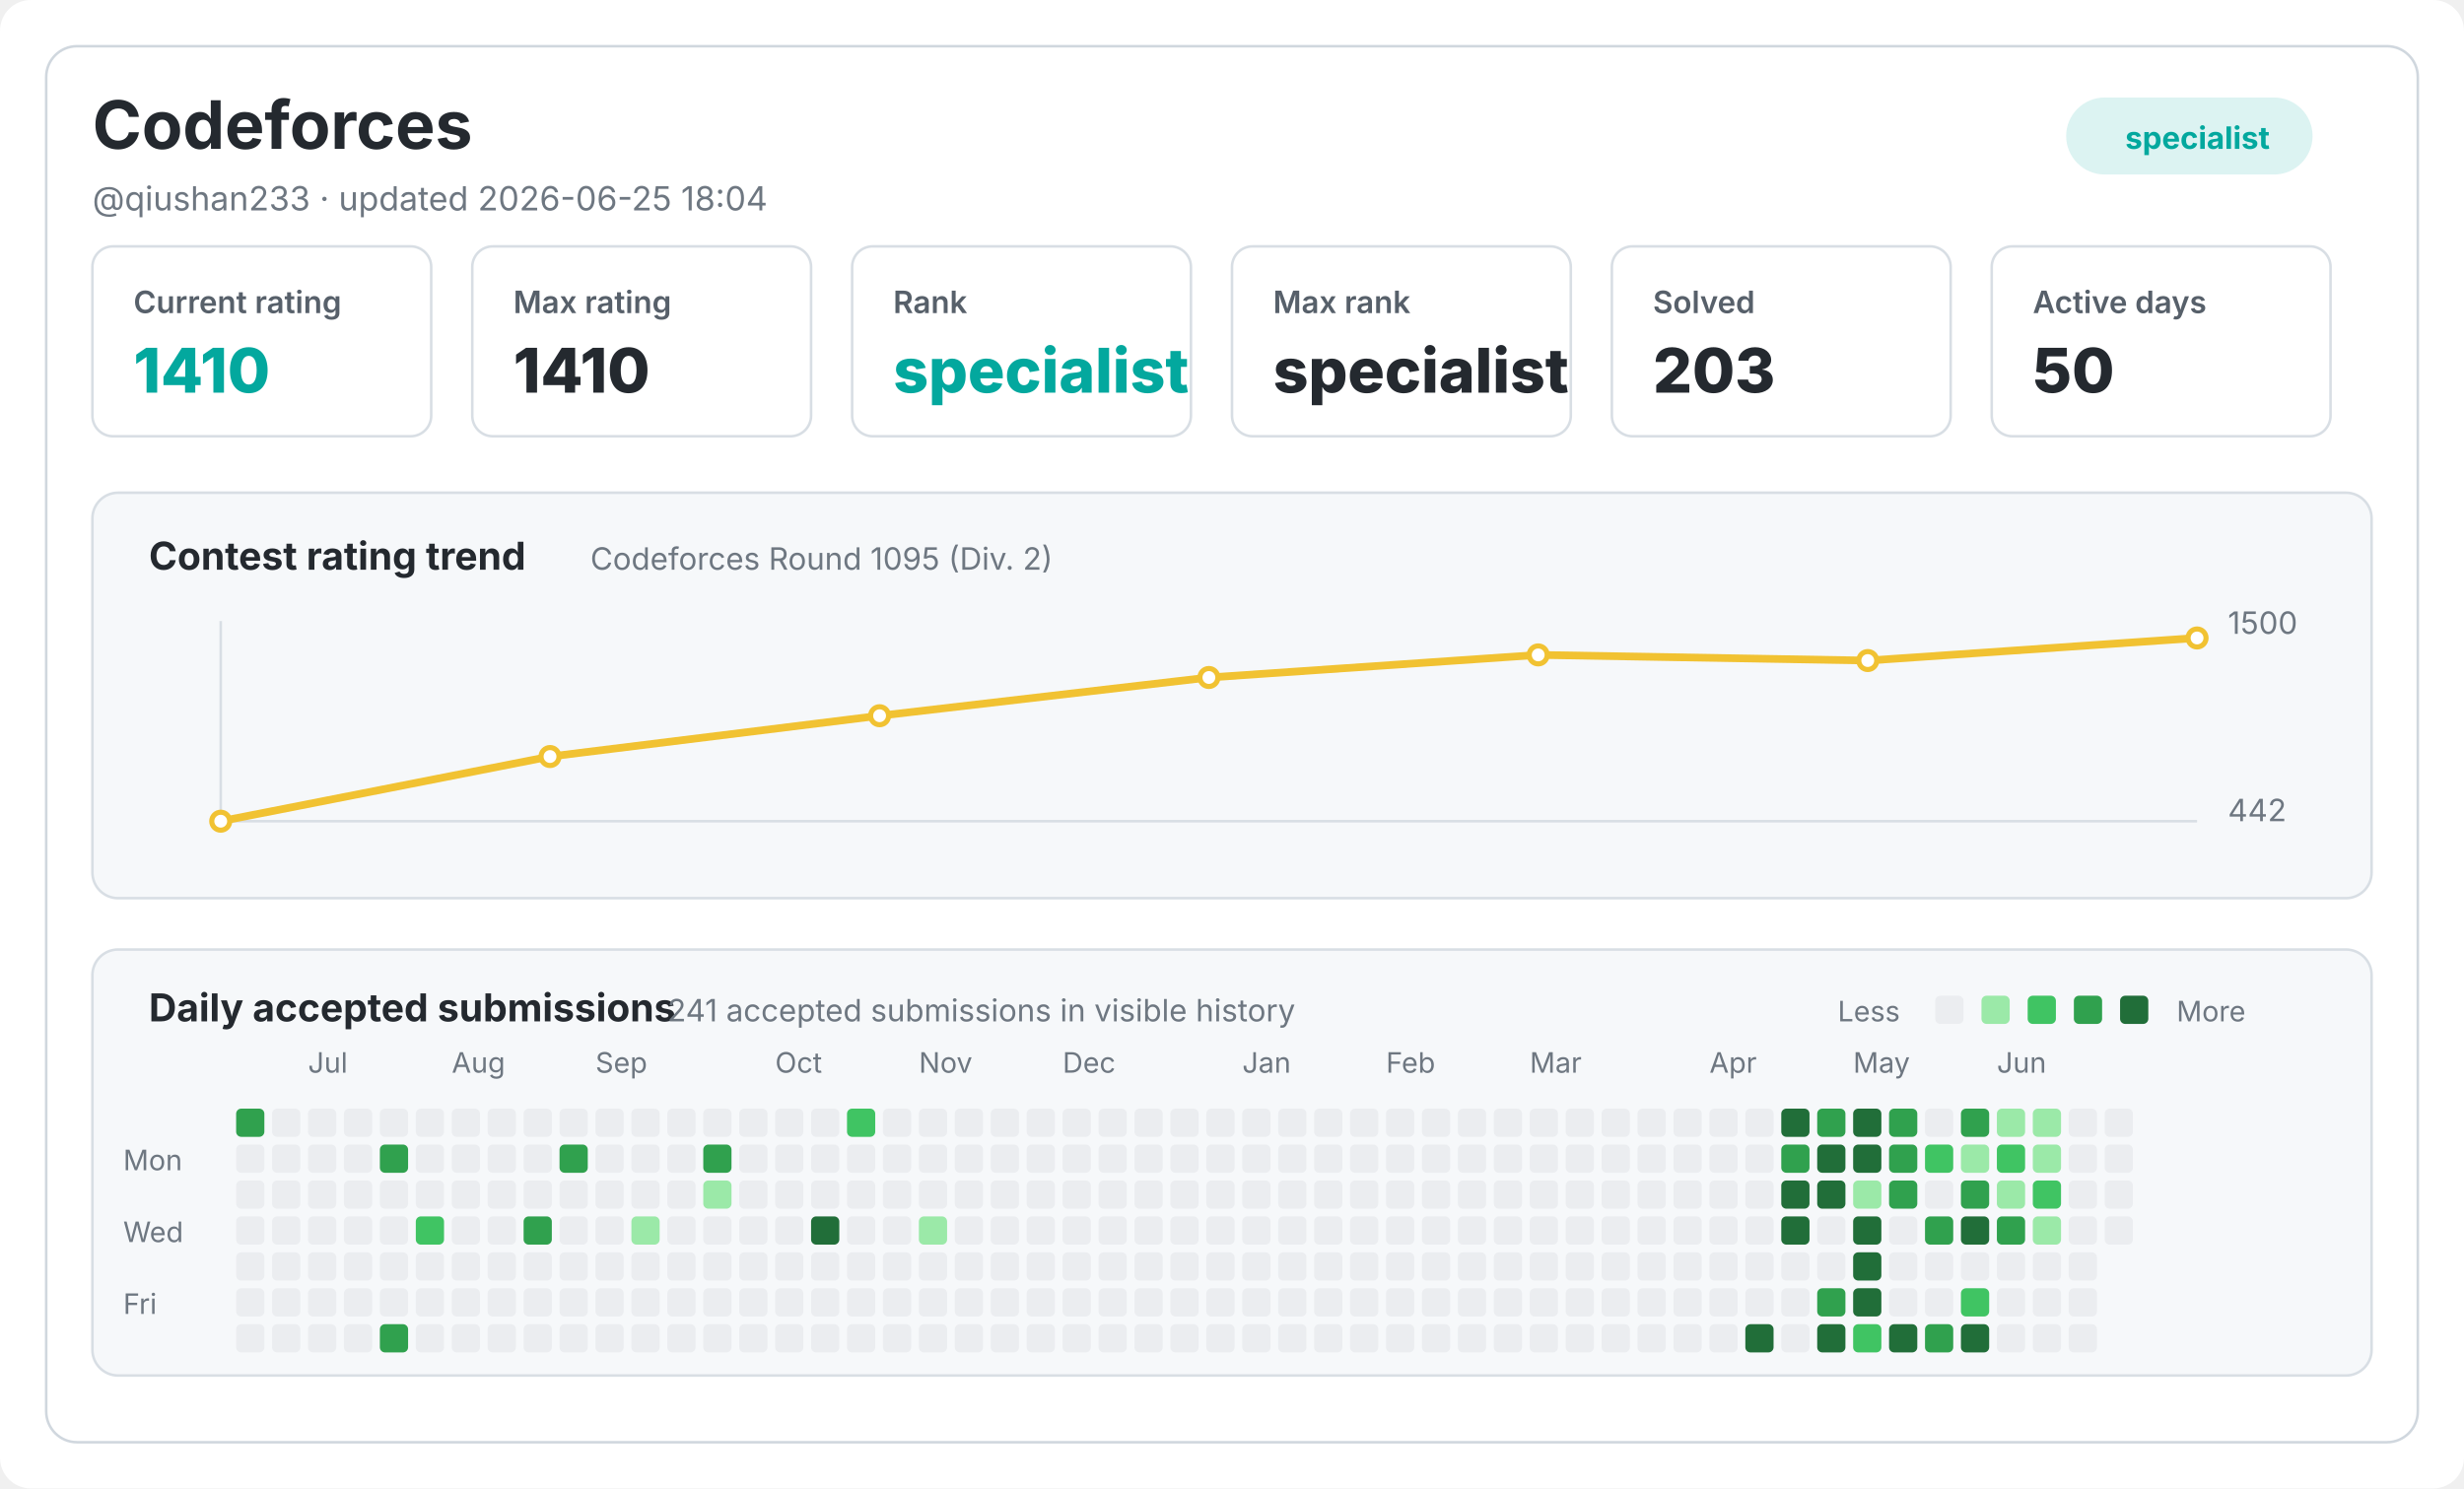
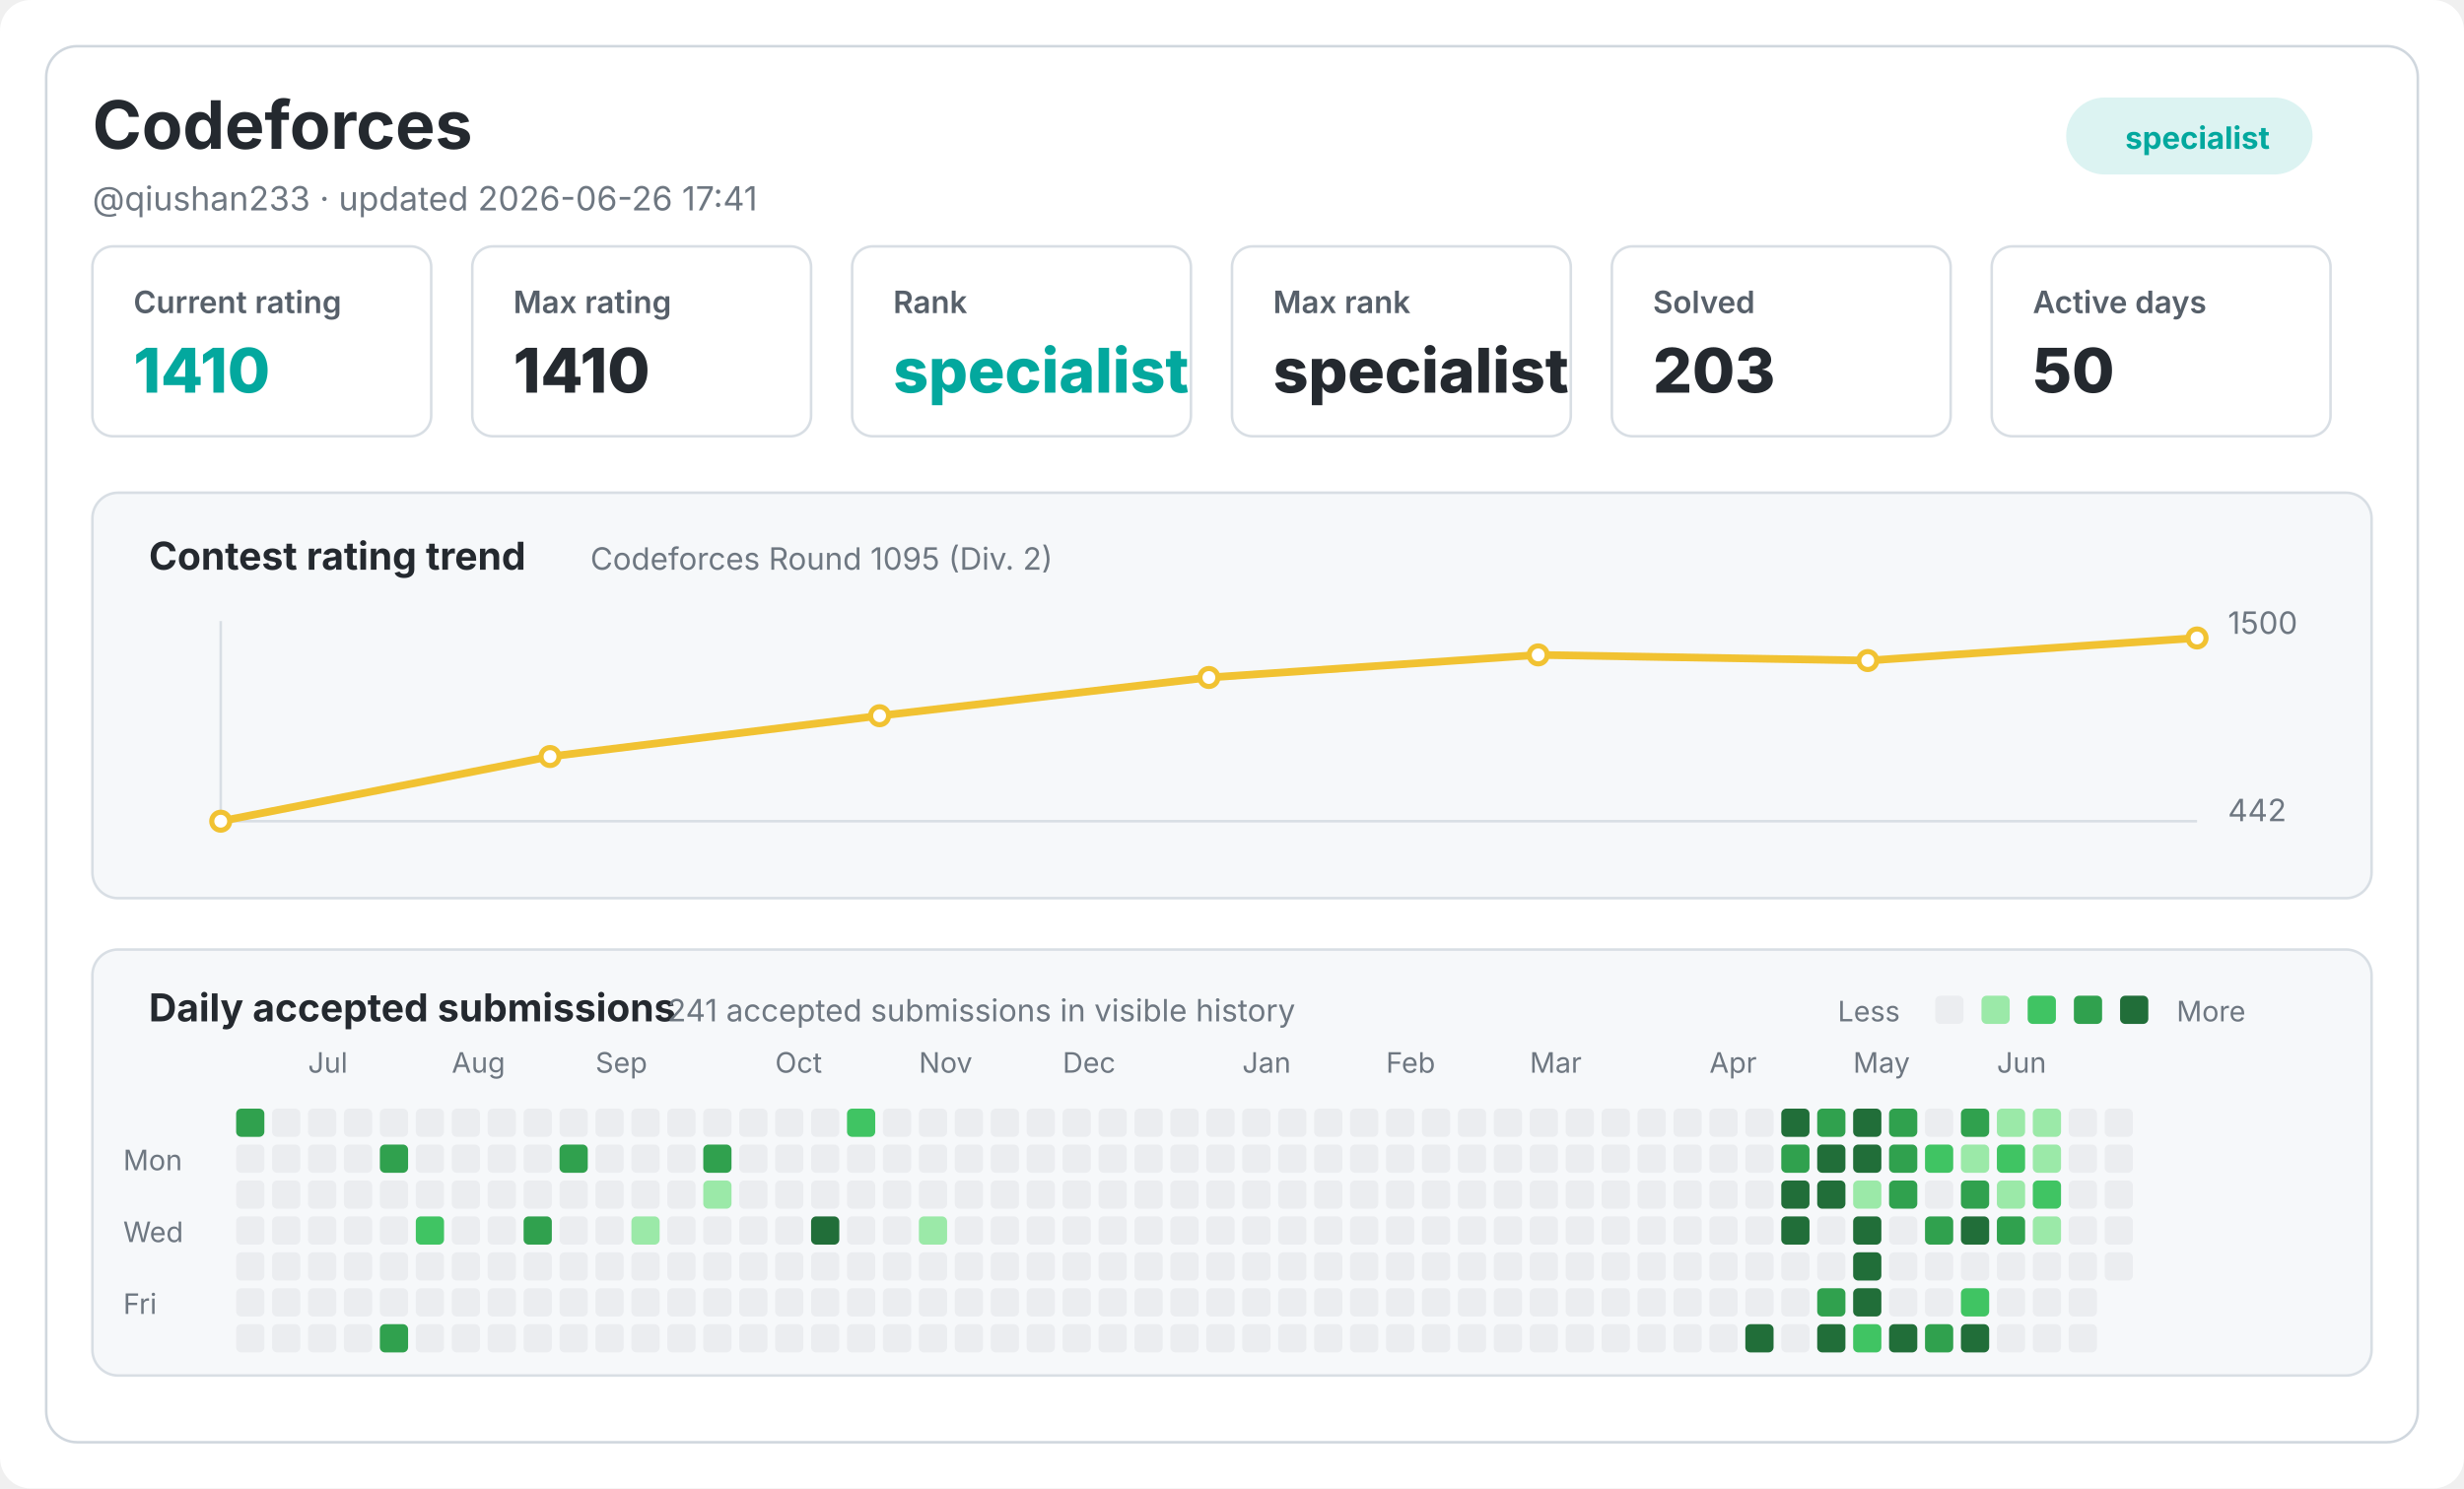
<svg xmlns="http://www.w3.org/2000/svg" width="960" height="580" viewBox="0 0 960 580" role="img" aria-label="Codeforces statistics for qiushan233">
  <style>
  .bg { fill: #ffffff; }
  .shell { fill: #ffffff; stroke: #d0d7de; }
  .soft { fill: #f6f8fa; stroke: #d8dee4; }
  .metric-card { fill: #ffffff; stroke: #d8dee4; }
  .title { font: 700 26px -apple-system,BlinkMacSystemFont,"Segoe UI",sans-serif; fill: #24292f; }
  .subtitle { font: 13px -apple-system,BlinkMacSystemFont,"Segoe UI",sans-serif; fill: #6e7781; }
  .section-title { font: 700 15px -apple-system,BlinkMacSystemFont,"Segoe UI",sans-serif; fill: #24292f; }
  .metric-label { font: 600 12px -apple-system,BlinkMacSystemFont,"Segoe UI",sans-serif; fill: #57606a; }
  .metric-value { font: 800 24px -apple-system,BlinkMacSystemFont,"Segoe UI",sans-serif; fill: #24292f; }
  .muted { font: 12px -apple-system,BlinkMacSystemFont,"Segoe UI",sans-serif; fill: #6e7781; }
  .small { font-size: 11px; }
  .rank { fill: #03a89e; }
  .grid { stroke: #d8dee4; stroke-width: 1; }
  .badge-bg { fill: #03a89e; opacity: 0.14; }
  .badge-text { font: 700 12px -apple-system,BlinkMacSystemFont,"Segoe UI",sans-serif; fill: #03a89e; }
  .heat-cell { cursor: default; transition: stroke 0.12s ease, stroke-width 0.12s ease; }
  .heat-cell:hover { stroke: #0969da; stroke-width: 1.5; }
</style>
  <rect class="bg" width="960" height="580" rx="12" />
  <rect class="shell" x="18" y="18" width="924" height="544" rx="12" />
  <text x="36" y="58" class="title">Codeforces</text>
-   <text x="36" y="82" class="subtitle">@qiushan233 · updated 2026-06-25 18:04</text>
+   <text x="36" y="82" class="subtitle">@qiushan233 · updated 2026-06-26 17:41</text>
  <rect x="805" y="38" width="96" height="30" rx="15" class="badge-bg" />
  <text x="828" y="58" class="badge-text">specialist</text>
  <rect x="36" y="96" width="132" height="74" rx="8" class="metric-card" />
  <text x="52" y="122" class="metric-label">Current rating</text>
  <text x="52" y="153" class="metric-value rank">1410</text>
  <rect x="184" y="96" width="132" height="74" rx="8" class="metric-card" />
  <text x="200" y="122" class="metric-label">Max rating</text>
  <text x="200" y="153" class="metric-value">1410</text>
  <rect x="332" y="96" width="132" height="74" rx="8" class="metric-card" />
  <text x="348" y="122" class="metric-label">Rank</text>
  <text x="348" y="153" class="metric-value rank">specialist</text>
  <rect x="480" y="96" width="132" height="74" rx="8" class="metric-card" />
  <text x="496" y="122" class="metric-label">Max rank</text>
  <text x="496" y="153" class="metric-value">specialist</text>
  <rect x="628" y="96" width="132" height="74" rx="8" class="metric-card" />
  <text x="644" y="122" class="metric-label">Solved</text>
  <text x="644" y="153" class="metric-value">203</text>
  <rect x="776" y="96" width="132" height="74" rx="8" class="metric-card" />
  <text x="792" y="122" class="metric-label">Active days</text>
  <text x="792" y="153" class="metric-value">50</text>
  <rect class="soft" x="36" y="192" width="888" height="158" rx="10" />
  <text x="58" y="222" class="section-title">Contest rating trend</text>
  <text x="230" y="222" class="muted">Codeforces Round 1095 (Div. 2)</text>
  <line x1="86" y1="320" x2="856" y2="320" class="grid" />
  <line x1="86" y1="242" x2="86" y2="320" class="grid" />
  <text x="868" y="247" class="muted">1500</text>
  <text x="868" y="320" class="muted">442</text>
  <polyline points="86.0,320.0 214.3,294.8 342.7,278.9 471.0,264.0 599.3,255.2 727.7,257.4 856.0,248.6" fill="none" stroke="#f1c232" stroke-width="3" stroke-linecap="round" stroke-linejoin="round" />
  <circle cx="86.0" cy="320.0" r="3.5" fill="#fff" stroke="#f1c232" stroke-width="2" />
  <circle cx="214.3" cy="294.8" r="3.5" fill="#fff" stroke="#f1c232" stroke-width="2" />
  <circle cx="342.7" cy="278.9" r="3.5" fill="#fff" stroke="#f1c232" stroke-width="2" />
  <circle cx="471.0" cy="264.0" r="3.5" fill="#fff" stroke="#f1c232" stroke-width="2" />
  <circle cx="599.3" cy="255.2" r="3.5" fill="#fff" stroke="#f1c232" stroke-width="2" />
  <circle cx="727.7" cy="257.4" r="3.5" fill="#fff" stroke="#f1c232" stroke-width="2" />
  <circle cx="856.0" cy="248.6" r="3.5" fill="#fff" stroke="#f1c232" stroke-width="2" />
  <rect class="soft" x="36" y="370" width="888" height="166" rx="10" />
  <text x="58" y="398" class="section-title">Daily accepted submissions</text>
  <text x="260" y="398" class="muted">241 accepted submissions in visible history</text>
  <text x="120" y="418" class="muted small">Jul</text>
  <text x="176" y="418" class="muted small">Aug</text>
  <text x="232" y="418" class="muted small">Sep</text>
  <text x="302" y="418" class="muted small">Oct</text>
  <text x="358" y="418" class="muted small">Nov</text>
  <text x="414" y="418" class="muted small">Dec</text>
  <text x="484" y="418" class="muted small">Jan</text>
  <text x="540" y="418" class="muted small">Feb</text>
  <text x="596" y="418" class="muted small">Mar</text>
  <text x="666" y="418" class="muted small">Apr</text>
  <text x="722" y="418" class="muted small">May</text>
  <text x="778" y="418" class="muted small">Jun</text>
  <text x="48" y="456" class="muted small">Mon</text>
  <text x="48" y="484" class="muted small">Wed</text>
  <text x="48" y="512" class="muted small">Fri</text>
  <rect class="heat-cell" x="92" y="432" width="11" height="11" rx="2" fill="#30a14e" />
  <rect class="heat-cell" x="92" y="446" width="11" height="11" rx="2" fill="#ebedf0" />
  <rect class="heat-cell" x="92" y="460" width="11" height="11" rx="2" fill="#ebedf0" />
  <rect class="heat-cell" x="92" y="474" width="11" height="11" rx="2" fill="#ebedf0" />
  <rect class="heat-cell" x="92" y="488" width="11" height="11" rx="2" fill="#ebedf0" />
  <rect class="heat-cell" x="92" y="502" width="11" height="11" rx="2" fill="#ebedf0" />
  <rect class="heat-cell" x="92" y="516" width="11" height="11" rx="2" fill="#ebedf0" />
  <rect class="heat-cell" x="106" y="432" width="11" height="11" rx="2" fill="#ebedf0" />
  <rect class="heat-cell" x="106" y="446" width="11" height="11" rx="2" fill="#ebedf0" />
  <rect class="heat-cell" x="106" y="460" width="11" height="11" rx="2" fill="#ebedf0" />
  <rect class="heat-cell" x="106" y="474" width="11" height="11" rx="2" fill="#ebedf0" />
  <rect class="heat-cell" x="106" y="488" width="11" height="11" rx="2" fill="#ebedf0" />
  <rect class="heat-cell" x="106" y="502" width="11" height="11" rx="2" fill="#ebedf0" />
  <rect class="heat-cell" x="106" y="516" width="11" height="11" rx="2" fill="#ebedf0" />
  <rect class="heat-cell" x="120" y="432" width="11" height="11" rx="2" fill="#ebedf0" />
  <rect class="heat-cell" x="120" y="446" width="11" height="11" rx="2" fill="#ebedf0" />
  <rect class="heat-cell" x="120" y="460" width="11" height="11" rx="2" fill="#ebedf0" />
  <rect class="heat-cell" x="120" y="474" width="11" height="11" rx="2" fill="#ebedf0" />
  <rect class="heat-cell" x="120" y="488" width="11" height="11" rx="2" fill="#ebedf0" />
  <rect class="heat-cell" x="120" y="502" width="11" height="11" rx="2" fill="#ebedf0" />
  <rect class="heat-cell" x="120" y="516" width="11" height="11" rx="2" fill="#ebedf0" />
  <rect class="heat-cell" x="134" y="432" width="11" height="11" rx="2" fill="#ebedf0" />
  <rect class="heat-cell" x="134" y="446" width="11" height="11" rx="2" fill="#ebedf0" />
  <rect class="heat-cell" x="134" y="460" width="11" height="11" rx="2" fill="#ebedf0" />
  <rect class="heat-cell" x="134" y="474" width="11" height="11" rx="2" fill="#ebedf0" />
  <rect class="heat-cell" x="134" y="488" width="11" height="11" rx="2" fill="#ebedf0" />
  <rect class="heat-cell" x="134" y="502" width="11" height="11" rx="2" fill="#ebedf0" />
  <rect class="heat-cell" x="134" y="516" width="11" height="11" rx="2" fill="#ebedf0" />
  <rect class="heat-cell" x="148" y="432" width="11" height="11" rx="2" fill="#ebedf0" />
  <rect class="heat-cell" x="148" y="446" width="11" height="11" rx="2" fill="#30a14e" />
  <rect class="heat-cell" x="148" y="460" width="11" height="11" rx="2" fill="#ebedf0" />
  <rect class="heat-cell" x="148" y="474" width="11" height="11" rx="2" fill="#ebedf0" />
  <rect class="heat-cell" x="148" y="488" width="11" height="11" rx="2" fill="#ebedf0" />
  <rect class="heat-cell" x="148" y="502" width="11" height="11" rx="2" fill="#ebedf0" />
  <rect class="heat-cell" x="148" y="516" width="11" height="11" rx="2" fill="#30a14e" />
  <rect class="heat-cell" x="162" y="432" width="11" height="11" rx="2" fill="#ebedf0" />
  <rect class="heat-cell" x="162" y="446" width="11" height="11" rx="2" fill="#ebedf0" />
  <rect class="heat-cell" x="162" y="460" width="11" height="11" rx="2" fill="#ebedf0" />
  <rect class="heat-cell" x="162" y="474" width="11" height="11" rx="2" fill="#40c463" />
  <rect class="heat-cell" x="162" y="488" width="11" height="11" rx="2" fill="#ebedf0" />
  <rect class="heat-cell" x="162" y="502" width="11" height="11" rx="2" fill="#ebedf0" />
  <rect class="heat-cell" x="162" y="516" width="11" height="11" rx="2" fill="#ebedf0" />
  <rect class="heat-cell" x="176" y="432" width="11" height="11" rx="2" fill="#ebedf0" />
  <rect class="heat-cell" x="176" y="446" width="11" height="11" rx="2" fill="#ebedf0" />
  <rect class="heat-cell" x="176" y="460" width="11" height="11" rx="2" fill="#ebedf0" />
  <rect class="heat-cell" x="176" y="474" width="11" height="11" rx="2" fill="#ebedf0" />
  <rect class="heat-cell" x="176" y="488" width="11" height="11" rx="2" fill="#ebedf0" />
  <rect class="heat-cell" x="176" y="502" width="11" height="11" rx="2" fill="#ebedf0" />
  <rect class="heat-cell" x="176" y="516" width="11" height="11" rx="2" fill="#ebedf0" />
  <rect class="heat-cell" x="190" y="432" width="11" height="11" rx="2" fill="#ebedf0" />
  <rect class="heat-cell" x="190" y="446" width="11" height="11" rx="2" fill="#ebedf0" />
  <rect class="heat-cell" x="190" y="460" width="11" height="11" rx="2" fill="#ebedf0" />
  <rect class="heat-cell" x="190" y="474" width="11" height="11" rx="2" fill="#ebedf0" />
  <rect class="heat-cell" x="190" y="488" width="11" height="11" rx="2" fill="#ebedf0" />
  <rect class="heat-cell" x="190" y="502" width="11" height="11" rx="2" fill="#ebedf0" />
  <rect class="heat-cell" x="190" y="516" width="11" height="11" rx="2" fill="#ebedf0" />
  <rect class="heat-cell" x="204" y="432" width="11" height="11" rx="2" fill="#ebedf0" />
  <rect class="heat-cell" x="204" y="446" width="11" height="11" rx="2" fill="#ebedf0" />
  <rect class="heat-cell" x="204" y="460" width="11" height="11" rx="2" fill="#ebedf0" />
  <rect class="heat-cell" x="204" y="474" width="11" height="11" rx="2" fill="#30a14e" />
  <rect class="heat-cell" x="204" y="488" width="11" height="11" rx="2" fill="#ebedf0" />
  <rect class="heat-cell" x="204" y="502" width="11" height="11" rx="2" fill="#ebedf0" />
  <rect class="heat-cell" x="204" y="516" width="11" height="11" rx="2" fill="#ebedf0" />
  <rect class="heat-cell" x="218" y="432" width="11" height="11" rx="2" fill="#ebedf0" />
  <rect class="heat-cell" x="218" y="446" width="11" height="11" rx="2" fill="#30a14e" />
  <rect class="heat-cell" x="218" y="460" width="11" height="11" rx="2" fill="#ebedf0" />
  <rect class="heat-cell" x="218" y="474" width="11" height="11" rx="2" fill="#ebedf0" />
  <rect class="heat-cell" x="218" y="488" width="11" height="11" rx="2" fill="#ebedf0" />
  <rect class="heat-cell" x="218" y="502" width="11" height="11" rx="2" fill="#ebedf0" />
  <rect class="heat-cell" x="218" y="516" width="11" height="11" rx="2" fill="#ebedf0" />
  <rect class="heat-cell" x="232" y="432" width="11" height="11" rx="2" fill="#ebedf0" />
  <rect class="heat-cell" x="232" y="446" width="11" height="11" rx="2" fill="#ebedf0" />
  <rect class="heat-cell" x="232" y="460" width="11" height="11" rx="2" fill="#ebedf0" />
  <rect class="heat-cell" x="232" y="474" width="11" height="11" rx="2" fill="#ebedf0" />
  <rect class="heat-cell" x="232" y="488" width="11" height="11" rx="2" fill="#ebedf0" />
  <rect class="heat-cell" x="232" y="502" width="11" height="11" rx="2" fill="#ebedf0" />
  <rect class="heat-cell" x="232" y="516" width="11" height="11" rx="2" fill="#ebedf0" />
  <rect class="heat-cell" x="246" y="432" width="11" height="11" rx="2" fill="#ebedf0" />
  <rect class="heat-cell" x="246" y="446" width="11" height="11" rx="2" fill="#ebedf0" />
  <rect class="heat-cell" x="246" y="460" width="11" height="11" rx="2" fill="#ebedf0" />
  <rect class="heat-cell" x="246" y="474" width="11" height="11" rx="2" fill="#9be9a8" />
  <rect class="heat-cell" x="246" y="488" width="11" height="11" rx="2" fill="#ebedf0" />
  <rect class="heat-cell" x="246" y="502" width="11" height="11" rx="2" fill="#ebedf0" />
  <rect class="heat-cell" x="246" y="516" width="11" height="11" rx="2" fill="#ebedf0" />
  <rect class="heat-cell" x="260" y="432" width="11" height="11" rx="2" fill="#ebedf0" />
  <rect class="heat-cell" x="260" y="446" width="11" height="11" rx="2" fill="#ebedf0" />
  <rect class="heat-cell" x="260" y="460" width="11" height="11" rx="2" fill="#ebedf0" />
  <rect class="heat-cell" x="260" y="474" width="11" height="11" rx="2" fill="#ebedf0" />
  <rect class="heat-cell" x="260" y="488" width="11" height="11" rx="2" fill="#ebedf0" />
  <rect class="heat-cell" x="260" y="502" width="11" height="11" rx="2" fill="#ebedf0" />
  <rect class="heat-cell" x="260" y="516" width="11" height="11" rx="2" fill="#ebedf0" />
  <rect class="heat-cell" x="274" y="432" width="11" height="11" rx="2" fill="#ebedf0" />
  <rect class="heat-cell" x="274" y="446" width="11" height="11" rx="2" fill="#30a14e" />
  <rect class="heat-cell" x="274" y="460" width="11" height="11" rx="2" fill="#9be9a8" />
  <rect class="heat-cell" x="274" y="474" width="11" height="11" rx="2" fill="#ebedf0" />
  <rect class="heat-cell" x="274" y="488" width="11" height="11" rx="2" fill="#ebedf0" />
  <rect class="heat-cell" x="274" y="502" width="11" height="11" rx="2" fill="#ebedf0" />
  <rect class="heat-cell" x="274" y="516" width="11" height="11" rx="2" fill="#ebedf0" />
  <rect class="heat-cell" x="288" y="432" width="11" height="11" rx="2" fill="#ebedf0" />
  <rect class="heat-cell" x="288" y="446" width="11" height="11" rx="2" fill="#ebedf0" />
  <rect class="heat-cell" x="288" y="460" width="11" height="11" rx="2" fill="#ebedf0" />
  <rect class="heat-cell" x="288" y="474" width="11" height="11" rx="2" fill="#ebedf0" />
  <rect class="heat-cell" x="288" y="488" width="11" height="11" rx="2" fill="#ebedf0" />
  <rect class="heat-cell" x="288" y="502" width="11" height="11" rx="2" fill="#ebedf0" />
  <rect class="heat-cell" x="288" y="516" width="11" height="11" rx="2" fill="#ebedf0" />
  <rect class="heat-cell" x="302" y="432" width="11" height="11" rx="2" fill="#ebedf0" />
  <rect class="heat-cell" x="302" y="446" width="11" height="11" rx="2" fill="#ebedf0" />
  <rect class="heat-cell" x="302" y="460" width="11" height="11" rx="2" fill="#ebedf0" />
  <rect class="heat-cell" x="302" y="474" width="11" height="11" rx="2" fill="#ebedf0" />
  <rect class="heat-cell" x="302" y="488" width="11" height="11" rx="2" fill="#ebedf0" />
  <rect class="heat-cell" x="302" y="502" width="11" height="11" rx="2" fill="#ebedf0" />
  <rect class="heat-cell" x="302" y="516" width="11" height="11" rx="2" fill="#ebedf0" />
  <rect class="heat-cell" x="316" y="432" width="11" height="11" rx="2" fill="#ebedf0" />
  <rect class="heat-cell" x="316" y="446" width="11" height="11" rx="2" fill="#ebedf0" />
  <rect class="heat-cell" x="316" y="460" width="11" height="11" rx="2" fill="#ebedf0" />
  <rect class="heat-cell" x="316" y="474" width="11" height="11" rx="2" fill="#216e39" />
  <rect class="heat-cell" x="316" y="488" width="11" height="11" rx="2" fill="#ebedf0" />
  <rect class="heat-cell" x="316" y="502" width="11" height="11" rx="2" fill="#ebedf0" />
  <rect class="heat-cell" x="316" y="516" width="11" height="11" rx="2" fill="#ebedf0" />
  <rect class="heat-cell" x="330" y="432" width="11" height="11" rx="2" fill="#40c463" />
  <rect class="heat-cell" x="330" y="446" width="11" height="11" rx="2" fill="#ebedf0" />
  <rect class="heat-cell" x="330" y="460" width="11" height="11" rx="2" fill="#ebedf0" />
  <rect class="heat-cell" x="330" y="474" width="11" height="11" rx="2" fill="#ebedf0" />
  <rect class="heat-cell" x="330" y="488" width="11" height="11" rx="2" fill="#ebedf0" />
  <rect class="heat-cell" x="330" y="502" width="11" height="11" rx="2" fill="#ebedf0" />
  <rect class="heat-cell" x="330" y="516" width="11" height="11" rx="2" fill="#ebedf0" />
  <rect class="heat-cell" x="344" y="432" width="11" height="11" rx="2" fill="#ebedf0" />
  <rect class="heat-cell" x="344" y="446" width="11" height="11" rx="2" fill="#ebedf0" />
  <rect class="heat-cell" x="344" y="460" width="11" height="11" rx="2" fill="#ebedf0" />
  <rect class="heat-cell" x="344" y="474" width="11" height="11" rx="2" fill="#ebedf0" />
  <rect class="heat-cell" x="344" y="488" width="11" height="11" rx="2" fill="#ebedf0" />
  <rect class="heat-cell" x="344" y="502" width="11" height="11" rx="2" fill="#ebedf0" />
  <rect class="heat-cell" x="344" y="516" width="11" height="11" rx="2" fill="#ebedf0" />
  <rect class="heat-cell" x="358" y="432" width="11" height="11" rx="2" fill="#ebedf0" />
  <rect class="heat-cell" x="358" y="446" width="11" height="11" rx="2" fill="#ebedf0" />
  <rect class="heat-cell" x="358" y="460" width="11" height="11" rx="2" fill="#ebedf0" />
  <rect class="heat-cell" x="358" y="474" width="11" height="11" rx="2" fill="#9be9a8" />
  <rect class="heat-cell" x="358" y="488" width="11" height="11" rx="2" fill="#ebedf0" />
  <rect class="heat-cell" x="358" y="502" width="11" height="11" rx="2" fill="#ebedf0" />
  <rect class="heat-cell" x="358" y="516" width="11" height="11" rx="2" fill="#ebedf0" />
  <rect class="heat-cell" x="372" y="432" width="11" height="11" rx="2" fill="#ebedf0" />
  <rect class="heat-cell" x="372" y="446" width="11" height="11" rx="2" fill="#ebedf0" />
  <rect class="heat-cell" x="372" y="460" width="11" height="11" rx="2" fill="#ebedf0" />
  <rect class="heat-cell" x="372" y="474" width="11" height="11" rx="2" fill="#ebedf0" />
  <rect class="heat-cell" x="372" y="488" width="11" height="11" rx="2" fill="#ebedf0" />
  <rect class="heat-cell" x="372" y="502" width="11" height="11" rx="2" fill="#ebedf0" />
  <rect class="heat-cell" x="372" y="516" width="11" height="11" rx="2" fill="#ebedf0" />
  <rect class="heat-cell" x="386" y="432" width="11" height="11" rx="2" fill="#ebedf0" />
  <rect class="heat-cell" x="386" y="446" width="11" height="11" rx="2" fill="#ebedf0" />
  <rect class="heat-cell" x="386" y="460" width="11" height="11" rx="2" fill="#ebedf0" />
  <rect class="heat-cell" x="386" y="474" width="11" height="11" rx="2" fill="#ebedf0" />
  <rect class="heat-cell" x="386" y="488" width="11" height="11" rx="2" fill="#ebedf0" />
  <rect class="heat-cell" x="386" y="502" width="11" height="11" rx="2" fill="#ebedf0" />
  <rect class="heat-cell" x="386" y="516" width="11" height="11" rx="2" fill="#ebedf0" />
  <rect class="heat-cell" x="400" y="432" width="11" height="11" rx="2" fill="#ebedf0" />
  <rect class="heat-cell" x="400" y="446" width="11" height="11" rx="2" fill="#ebedf0" />
  <rect class="heat-cell" x="400" y="460" width="11" height="11" rx="2" fill="#ebedf0" />
  <rect class="heat-cell" x="400" y="474" width="11" height="11" rx="2" fill="#ebedf0" />
  <rect class="heat-cell" x="400" y="488" width="11" height="11" rx="2" fill="#ebedf0" />
  <rect class="heat-cell" x="400" y="502" width="11" height="11" rx="2" fill="#ebedf0" />
  <rect class="heat-cell" x="400" y="516" width="11" height="11" rx="2" fill="#ebedf0" />
  <rect class="heat-cell" x="414" y="432" width="11" height="11" rx="2" fill="#ebedf0" />
  <rect class="heat-cell" x="414" y="446" width="11" height="11" rx="2" fill="#ebedf0" />
  <rect class="heat-cell" x="414" y="460" width="11" height="11" rx="2" fill="#ebedf0" />
  <rect class="heat-cell" x="414" y="474" width="11" height="11" rx="2" fill="#ebedf0" />
  <rect class="heat-cell" x="414" y="488" width="11" height="11" rx="2" fill="#ebedf0" />
  <rect class="heat-cell" x="414" y="502" width="11" height="11" rx="2" fill="#ebedf0" />
  <rect class="heat-cell" x="414" y="516" width="11" height="11" rx="2" fill="#ebedf0" />
  <rect class="heat-cell" x="428" y="432" width="11" height="11" rx="2" fill="#ebedf0" />
  <rect class="heat-cell" x="428" y="446" width="11" height="11" rx="2" fill="#ebedf0" />
  <rect class="heat-cell" x="428" y="460" width="11" height="11" rx="2" fill="#ebedf0" />
  <rect class="heat-cell" x="428" y="474" width="11" height="11" rx="2" fill="#ebedf0" />
  <rect class="heat-cell" x="428" y="488" width="11" height="11" rx="2" fill="#ebedf0" />
  <rect class="heat-cell" x="428" y="502" width="11" height="11" rx="2" fill="#ebedf0" />
  <rect class="heat-cell" x="428" y="516" width="11" height="11" rx="2" fill="#ebedf0" />
  <rect class="heat-cell" x="442" y="432" width="11" height="11" rx="2" fill="#ebedf0" />
  <rect class="heat-cell" x="442" y="446" width="11" height="11" rx="2" fill="#ebedf0" />
  <rect class="heat-cell" x="442" y="460" width="11" height="11" rx="2" fill="#ebedf0" />
  <rect class="heat-cell" x="442" y="474" width="11" height="11" rx="2" fill="#ebedf0" />
  <rect class="heat-cell" x="442" y="488" width="11" height="11" rx="2" fill="#ebedf0" />
  <rect class="heat-cell" x="442" y="502" width="11" height="11" rx="2" fill="#ebedf0" />
  <rect class="heat-cell" x="442" y="516" width="11" height="11" rx="2" fill="#ebedf0" />
  <rect class="heat-cell" x="456" y="432" width="11" height="11" rx="2" fill="#ebedf0" />
  <rect class="heat-cell" x="456" y="446" width="11" height="11" rx="2" fill="#ebedf0" />
  <rect class="heat-cell" x="456" y="460" width="11" height="11" rx="2" fill="#ebedf0" />
  <rect class="heat-cell" x="456" y="474" width="11" height="11" rx="2" fill="#ebedf0" />
  <rect class="heat-cell" x="456" y="488" width="11" height="11" rx="2" fill="#ebedf0" />
  <rect class="heat-cell" x="456" y="502" width="11" height="11" rx="2" fill="#ebedf0" />
  <rect class="heat-cell" x="456" y="516" width="11" height="11" rx="2" fill="#ebedf0" />
  <rect class="heat-cell" x="470" y="432" width="11" height="11" rx="2" fill="#ebedf0" />
  <rect class="heat-cell" x="470" y="446" width="11" height="11" rx="2" fill="#ebedf0" />
  <rect class="heat-cell" x="470" y="460" width="11" height="11" rx="2" fill="#ebedf0" />
  <rect class="heat-cell" x="470" y="474" width="11" height="11" rx="2" fill="#ebedf0" />
  <rect class="heat-cell" x="470" y="488" width="11" height="11" rx="2" fill="#ebedf0" />
  <rect class="heat-cell" x="470" y="502" width="11" height="11" rx="2" fill="#ebedf0" />
  <rect class="heat-cell" x="470" y="516" width="11" height="11" rx="2" fill="#ebedf0" />
  <rect class="heat-cell" x="484" y="432" width="11" height="11" rx="2" fill="#ebedf0" />
  <rect class="heat-cell" x="484" y="446" width="11" height="11" rx="2" fill="#ebedf0" />
  <rect class="heat-cell" x="484" y="460" width="11" height="11" rx="2" fill="#ebedf0" />
  <rect class="heat-cell" x="484" y="474" width="11" height="11" rx="2" fill="#ebedf0" />
  <rect class="heat-cell" x="484" y="488" width="11" height="11" rx="2" fill="#ebedf0" />
  <rect class="heat-cell" x="484" y="502" width="11" height="11" rx="2" fill="#ebedf0" />
  <rect class="heat-cell" x="484" y="516" width="11" height="11" rx="2" fill="#ebedf0" />
  <rect class="heat-cell" x="498" y="432" width="11" height="11" rx="2" fill="#ebedf0" />
  <rect class="heat-cell" x="498" y="446" width="11" height="11" rx="2" fill="#ebedf0" />
  <rect class="heat-cell" x="498" y="460" width="11" height="11" rx="2" fill="#ebedf0" />
  <rect class="heat-cell" x="498" y="474" width="11" height="11" rx="2" fill="#ebedf0" />
  <rect class="heat-cell" x="498" y="488" width="11" height="11" rx="2" fill="#ebedf0" />
  <rect class="heat-cell" x="498" y="502" width="11" height="11" rx="2" fill="#ebedf0" />
  <rect class="heat-cell" x="498" y="516" width="11" height="11" rx="2" fill="#ebedf0" />
  <rect class="heat-cell" x="512" y="432" width="11" height="11" rx="2" fill="#ebedf0" />
  <rect class="heat-cell" x="512" y="446" width="11" height="11" rx="2" fill="#ebedf0" />
  <rect class="heat-cell" x="512" y="460" width="11" height="11" rx="2" fill="#ebedf0" />
  <rect class="heat-cell" x="512" y="474" width="11" height="11" rx="2" fill="#ebedf0" />
  <rect class="heat-cell" x="512" y="488" width="11" height="11" rx="2" fill="#ebedf0" />
  <rect class="heat-cell" x="512" y="502" width="11" height="11" rx="2" fill="#ebedf0" />
  <rect class="heat-cell" x="512" y="516" width="11" height="11" rx="2" fill="#ebedf0" />
  <rect class="heat-cell" x="526" y="432" width="11" height="11" rx="2" fill="#ebedf0" />
  <rect class="heat-cell" x="526" y="446" width="11" height="11" rx="2" fill="#ebedf0" />
  <rect class="heat-cell" x="526" y="460" width="11" height="11" rx="2" fill="#ebedf0" />
  <rect class="heat-cell" x="526" y="474" width="11" height="11" rx="2" fill="#ebedf0" />
  <rect class="heat-cell" x="526" y="488" width="11" height="11" rx="2" fill="#ebedf0" />
  <rect class="heat-cell" x="526" y="502" width="11" height="11" rx="2" fill="#ebedf0" />
  <rect class="heat-cell" x="526" y="516" width="11" height="11" rx="2" fill="#ebedf0" />
  <rect class="heat-cell" x="540" y="432" width="11" height="11" rx="2" fill="#ebedf0" />
  <rect class="heat-cell" x="540" y="446" width="11" height="11" rx="2" fill="#ebedf0" />
  <rect class="heat-cell" x="540" y="460" width="11" height="11" rx="2" fill="#ebedf0" />
  <rect class="heat-cell" x="540" y="474" width="11" height="11" rx="2" fill="#ebedf0" />
  <rect class="heat-cell" x="540" y="488" width="11" height="11" rx="2" fill="#ebedf0" />
  <rect class="heat-cell" x="540" y="502" width="11" height="11" rx="2" fill="#ebedf0" />
  <rect class="heat-cell" x="540" y="516" width="11" height="11" rx="2" fill="#ebedf0" />
  <rect class="heat-cell" x="554" y="432" width="11" height="11" rx="2" fill="#ebedf0" />
  <rect class="heat-cell" x="554" y="446" width="11" height="11" rx="2" fill="#ebedf0" />
  <rect class="heat-cell" x="554" y="460" width="11" height="11" rx="2" fill="#ebedf0" />
  <rect class="heat-cell" x="554" y="474" width="11" height="11" rx="2" fill="#ebedf0" />
  <rect class="heat-cell" x="554" y="488" width="11" height="11" rx="2" fill="#ebedf0" />
  <rect class="heat-cell" x="554" y="502" width="11" height="11" rx="2" fill="#ebedf0" />
  <rect class="heat-cell" x="554" y="516" width="11" height="11" rx="2" fill="#ebedf0" />
  <rect class="heat-cell" x="568" y="432" width="11" height="11" rx="2" fill="#ebedf0" />
  <rect class="heat-cell" x="568" y="446" width="11" height="11" rx="2" fill="#ebedf0" />
  <rect class="heat-cell" x="568" y="460" width="11" height="11" rx="2" fill="#ebedf0" />
  <rect class="heat-cell" x="568" y="474" width="11" height="11" rx="2" fill="#ebedf0" />
  <rect class="heat-cell" x="568" y="488" width="11" height="11" rx="2" fill="#ebedf0" />
  <rect class="heat-cell" x="568" y="502" width="11" height="11" rx="2" fill="#ebedf0" />
  <rect class="heat-cell" x="568" y="516" width="11" height="11" rx="2" fill="#ebedf0" />
  <rect class="heat-cell" x="582" y="432" width="11" height="11" rx="2" fill="#ebedf0" />
  <rect class="heat-cell" x="582" y="446" width="11" height="11" rx="2" fill="#ebedf0" />
  <rect class="heat-cell" x="582" y="460" width="11" height="11" rx="2" fill="#ebedf0" />
  <rect class="heat-cell" x="582" y="474" width="11" height="11" rx="2" fill="#ebedf0" />
  <rect class="heat-cell" x="582" y="488" width="11" height="11" rx="2" fill="#ebedf0" />
  <rect class="heat-cell" x="582" y="502" width="11" height="11" rx="2" fill="#ebedf0" />
  <rect class="heat-cell" x="582" y="516" width="11" height="11" rx="2" fill="#ebedf0" />
  <rect class="heat-cell" x="596" y="432" width="11" height="11" rx="2" fill="#ebedf0" />
  <rect class="heat-cell" x="596" y="446" width="11" height="11" rx="2" fill="#ebedf0" />
  <rect class="heat-cell" x="596" y="460" width="11" height="11" rx="2" fill="#ebedf0" />
  <rect class="heat-cell" x="596" y="474" width="11" height="11" rx="2" fill="#ebedf0" />
  <rect class="heat-cell" x="596" y="488" width="11" height="11" rx="2" fill="#ebedf0" />
  <rect class="heat-cell" x="596" y="502" width="11" height="11" rx="2" fill="#ebedf0" />
  <rect class="heat-cell" x="596" y="516" width="11" height="11" rx="2" fill="#ebedf0" />
  <rect class="heat-cell" x="610" y="432" width="11" height="11" rx="2" fill="#ebedf0" />
  <rect class="heat-cell" x="610" y="446" width="11" height="11" rx="2" fill="#ebedf0" />
  <rect class="heat-cell" x="610" y="460" width="11" height="11" rx="2" fill="#ebedf0" />
  <rect class="heat-cell" x="610" y="474" width="11" height="11" rx="2" fill="#ebedf0" />
  <rect class="heat-cell" x="610" y="488" width="11" height="11" rx="2" fill="#ebedf0" />
  <rect class="heat-cell" x="610" y="502" width="11" height="11" rx="2" fill="#ebedf0" />
  <rect class="heat-cell" x="610" y="516" width="11" height="11" rx="2" fill="#ebedf0" />
  <rect class="heat-cell" x="624" y="432" width="11" height="11" rx="2" fill="#ebedf0" />
  <rect class="heat-cell" x="624" y="446" width="11" height="11" rx="2" fill="#ebedf0" />
  <rect class="heat-cell" x="624" y="460" width="11" height="11" rx="2" fill="#ebedf0" />
  <rect class="heat-cell" x="624" y="474" width="11" height="11" rx="2" fill="#ebedf0" />
  <rect class="heat-cell" x="624" y="488" width="11" height="11" rx="2" fill="#ebedf0" />
  <rect class="heat-cell" x="624" y="502" width="11" height="11" rx="2" fill="#ebedf0" />
  <rect class="heat-cell" x="624" y="516" width="11" height="11" rx="2" fill="#ebedf0" />
  <rect class="heat-cell" x="638" y="432" width="11" height="11" rx="2" fill="#ebedf0" />
  <rect class="heat-cell" x="638" y="446" width="11" height="11" rx="2" fill="#ebedf0" />
  <rect class="heat-cell" x="638" y="460" width="11" height="11" rx="2" fill="#ebedf0" />
  <rect class="heat-cell" x="638" y="474" width="11" height="11" rx="2" fill="#ebedf0" />
  <rect class="heat-cell" x="638" y="488" width="11" height="11" rx="2" fill="#ebedf0" />
  <rect class="heat-cell" x="638" y="502" width="11" height="11" rx="2" fill="#ebedf0" />
  <rect class="heat-cell" x="638" y="516" width="11" height="11" rx="2" fill="#ebedf0" />
  <rect class="heat-cell" x="652" y="432" width="11" height="11" rx="2" fill="#ebedf0" />
  <rect class="heat-cell" x="652" y="446" width="11" height="11" rx="2" fill="#ebedf0" />
  <rect class="heat-cell" x="652" y="460" width="11" height="11" rx="2" fill="#ebedf0" />
  <rect class="heat-cell" x="652" y="474" width="11" height="11" rx="2" fill="#ebedf0" />
  <rect class="heat-cell" x="652" y="488" width="11" height="11" rx="2" fill="#ebedf0" />
  <rect class="heat-cell" x="652" y="502" width="11" height="11" rx="2" fill="#ebedf0" />
  <rect class="heat-cell" x="652" y="516" width="11" height="11" rx="2" fill="#ebedf0" />
  <rect class="heat-cell" x="666" y="432" width="11" height="11" rx="2" fill="#ebedf0" />
  <rect class="heat-cell" x="666" y="446" width="11" height="11" rx="2" fill="#ebedf0" />
  <rect class="heat-cell" x="666" y="460" width="11" height="11" rx="2" fill="#ebedf0" />
  <rect class="heat-cell" x="666" y="474" width="11" height="11" rx="2" fill="#ebedf0" />
  <rect class="heat-cell" x="666" y="488" width="11" height="11" rx="2" fill="#ebedf0" />
  <rect class="heat-cell" x="666" y="502" width="11" height="11" rx="2" fill="#ebedf0" />
  <rect class="heat-cell" x="666" y="516" width="11" height="11" rx="2" fill="#ebedf0" />
  <rect class="heat-cell" x="680" y="432" width="11" height="11" rx="2" fill="#ebedf0" />
  <rect class="heat-cell" x="680" y="446" width="11" height="11" rx="2" fill="#ebedf0" />
  <rect class="heat-cell" x="680" y="460" width="11" height="11" rx="2" fill="#ebedf0" />
  <rect class="heat-cell" x="680" y="474" width="11" height="11" rx="2" fill="#ebedf0" />
  <rect class="heat-cell" x="680" y="488" width="11" height="11" rx="2" fill="#ebedf0" />
  <rect class="heat-cell" x="680" y="502" width="11" height="11" rx="2" fill="#ebedf0" />
  <rect class="heat-cell" x="680" y="516" width="11" height="11" rx="2" fill="#216e39" />
  <rect class="heat-cell" x="694" y="432" width="11" height="11" rx="2" fill="#216e39" />
  <rect class="heat-cell" x="694" y="446" width="11" height="11" rx="2" fill="#30a14e" />
  <rect class="heat-cell" x="694" y="460" width="11" height="11" rx="2" fill="#216e39" />
  <rect class="heat-cell" x="694" y="474" width="11" height="11" rx="2" fill="#216e39" />
  <rect class="heat-cell" x="694" y="488" width="11" height="11" rx="2" fill="#ebedf0" />
  <rect class="heat-cell" x="694" y="502" width="11" height="11" rx="2" fill="#ebedf0" />
  <rect class="heat-cell" x="694" y="516" width="11" height="11" rx="2" fill="#ebedf0" />
  <rect class="heat-cell" x="708" y="432" width="11" height="11" rx="2" fill="#30a14e" />
  <rect class="heat-cell" x="708" y="446" width="11" height="11" rx="2" fill="#216e39" />
  <rect class="heat-cell" x="708" y="460" width="11" height="11" rx="2" fill="#216e39" />
  <rect class="heat-cell" x="708" y="474" width="11" height="11" rx="2" fill="#ebedf0" />
  <rect class="heat-cell" x="708" y="488" width="11" height="11" rx="2" fill="#ebedf0" />
  <rect class="heat-cell" x="708" y="502" width="11" height="11" rx="2" fill="#30a14e" />
  <rect class="heat-cell" x="708" y="516" width="11" height="11" rx="2" fill="#216e39" />
  <rect class="heat-cell" x="722" y="432" width="11" height="11" rx="2" fill="#216e39" />
  <rect class="heat-cell" x="722" y="446" width="11" height="11" rx="2" fill="#216e39" />
  <rect class="heat-cell" x="722" y="460" width="11" height="11" rx="2" fill="#9be9a8" />
  <rect class="heat-cell" x="722" y="474" width="11" height="11" rx="2" fill="#216e39" />
  <rect class="heat-cell" x="722" y="488" width="11" height="11" rx="2" fill="#216e39" />
  <rect class="heat-cell" x="722" y="502" width="11" height="11" rx="2" fill="#216e39" />
  <rect class="heat-cell" x="722" y="516" width="11" height="11" rx="2" fill="#40c463" />
  <rect class="heat-cell" x="736" y="432" width="11" height="11" rx="2" fill="#30a14e" />
  <rect class="heat-cell" x="736" y="446" width="11" height="11" rx="2" fill="#30a14e" />
  <rect class="heat-cell" x="736" y="460" width="11" height="11" rx="2" fill="#30a14e" />
  <rect class="heat-cell" x="736" y="474" width="11" height="11" rx="2" fill="#ebedf0" />
  <rect class="heat-cell" x="736" y="488" width="11" height="11" rx="2" fill="#ebedf0" />
  <rect class="heat-cell" x="736" y="502" width="11" height="11" rx="2" fill="#ebedf0" />
  <rect class="heat-cell" x="736" y="516" width="11" height="11" rx="2" fill="#216e39" />
  <rect class="heat-cell" x="750" y="432" width="11" height="11" rx="2" fill="#ebedf0" />
  <rect class="heat-cell" x="750" y="446" width="11" height="11" rx="2" fill="#40c463" />
  <rect class="heat-cell" x="750" y="460" width="11" height="11" rx="2" fill="#ebedf0" />
  <rect class="heat-cell" x="750" y="474" width="11" height="11" rx="2" fill="#30a14e" />
  <rect class="heat-cell" x="750" y="488" width="11" height="11" rx="2" fill="#ebedf0" />
  <rect class="heat-cell" x="750" y="502" width="11" height="11" rx="2" fill="#ebedf0" />
  <rect class="heat-cell" x="750" y="516" width="11" height="11" rx="2" fill="#30a14e" />
  <rect class="heat-cell" x="764" y="432" width="11" height="11" rx="2" fill="#30a14e" />
  <rect class="heat-cell" x="764" y="446" width="11" height="11" rx="2" fill="#9be9a8" />
  <rect class="heat-cell" x="764" y="460" width="11" height="11" rx="2" fill="#30a14e" />
  <rect class="heat-cell" x="764" y="474" width="11" height="11" rx="2" fill="#216e39" />
  <rect class="heat-cell" x="764" y="488" width="11" height="11" rx="2" fill="#ebedf0" />
  <rect class="heat-cell" x="764" y="502" width="11" height="11" rx="2" fill="#40c463" />
  <rect class="heat-cell" x="764" y="516" width="11" height="11" rx="2" fill="#216e39" />
  <rect class="heat-cell" x="778" y="432" width="11" height="11" rx="2" fill="#9be9a8" />
  <rect class="heat-cell" x="778" y="446" width="11" height="11" rx="2" fill="#40c463" />
  <rect class="heat-cell" x="778" y="460" width="11" height="11" rx="2" fill="#9be9a8" />
  <rect class="heat-cell" x="778" y="474" width="11" height="11" rx="2" fill="#30a14e" />
  <rect class="heat-cell" x="778" y="488" width="11" height="11" rx="2" fill="#ebedf0" />
  <rect class="heat-cell" x="778" y="502" width="11" height="11" rx="2" fill="#ebedf0" />
  <rect class="heat-cell" x="778" y="516" width="11" height="11" rx="2" fill="#ebedf0" />
  <rect class="heat-cell" x="792" y="432" width="11" height="11" rx="2" fill="#9be9a8" />
  <rect class="heat-cell" x="792" y="446" width="11" height="11" rx="2" fill="#9be9a8" />
  <rect class="heat-cell" x="792" y="460" width="11" height="11" rx="2" fill="#40c463" />
  <rect class="heat-cell" x="792" y="474" width="11" height="11" rx="2" fill="#9be9a8" />
  <rect class="heat-cell" x="792" y="488" width="11" height="11" rx="2" fill="#ebedf0" />
  <rect class="heat-cell" x="792" y="502" width="11" height="11" rx="2" fill="#ebedf0" />
  <rect class="heat-cell" x="792" y="516" width="11" height="11" rx="2" fill="#ebedf0" />
  <rect class="heat-cell" x="806" y="432" width="11" height="11" rx="2" fill="#ebedf0" />
  <rect class="heat-cell" x="806" y="446" width="11" height="11" rx="2" fill="#ebedf0" />
  <rect class="heat-cell" x="806" y="460" width="11" height="11" rx="2" fill="#ebedf0" />
  <rect class="heat-cell" x="806" y="474" width="11" height="11" rx="2" fill="#ebedf0" />
  <rect class="heat-cell" x="806" y="488" width="11" height="11" rx="2" fill="#ebedf0" />
  <rect class="heat-cell" x="806" y="502" width="11" height="11" rx="2" fill="#ebedf0" />
  <rect class="heat-cell" x="806" y="516" width="11" height="11" rx="2" fill="#ebedf0" />
  <rect class="heat-cell" x="820" y="432" width="11" height="11" rx="2" fill="#ebedf0" />
  <rect class="heat-cell" x="820" y="446" width="11" height="11" rx="2" fill="#ebedf0" />
  <rect class="heat-cell" x="820" y="460" width="11" height="11" rx="2" fill="#ebedf0" />
  <rect class="heat-cell" x="820" y="474" width="11" height="11" rx="2" fill="#ebedf0" />
+   <rect class="heat-cell" x="820" y="488" width="11" height="11" rx="2" fill="#ebedf0" />
  <text x="716" y="398" class="muted small">Less</text>
  <rect x="754" y="388" width="11" height="11" rx="2" fill="#ebedf0" />
  <rect x="772" y="388" width="11" height="11" rx="2" fill="#9be9a8" />
  <rect x="790" y="388" width="11" height="11" rx="2" fill="#40c463" />
  <rect x="808" y="388" width="11" height="11" rx="2" fill="#30a14e" />
  <rect x="826" y="388" width="11" height="11" rx="2" fill="#216e39" />
  <text x="848" y="398" class="muted small">More</text>
</svg>
